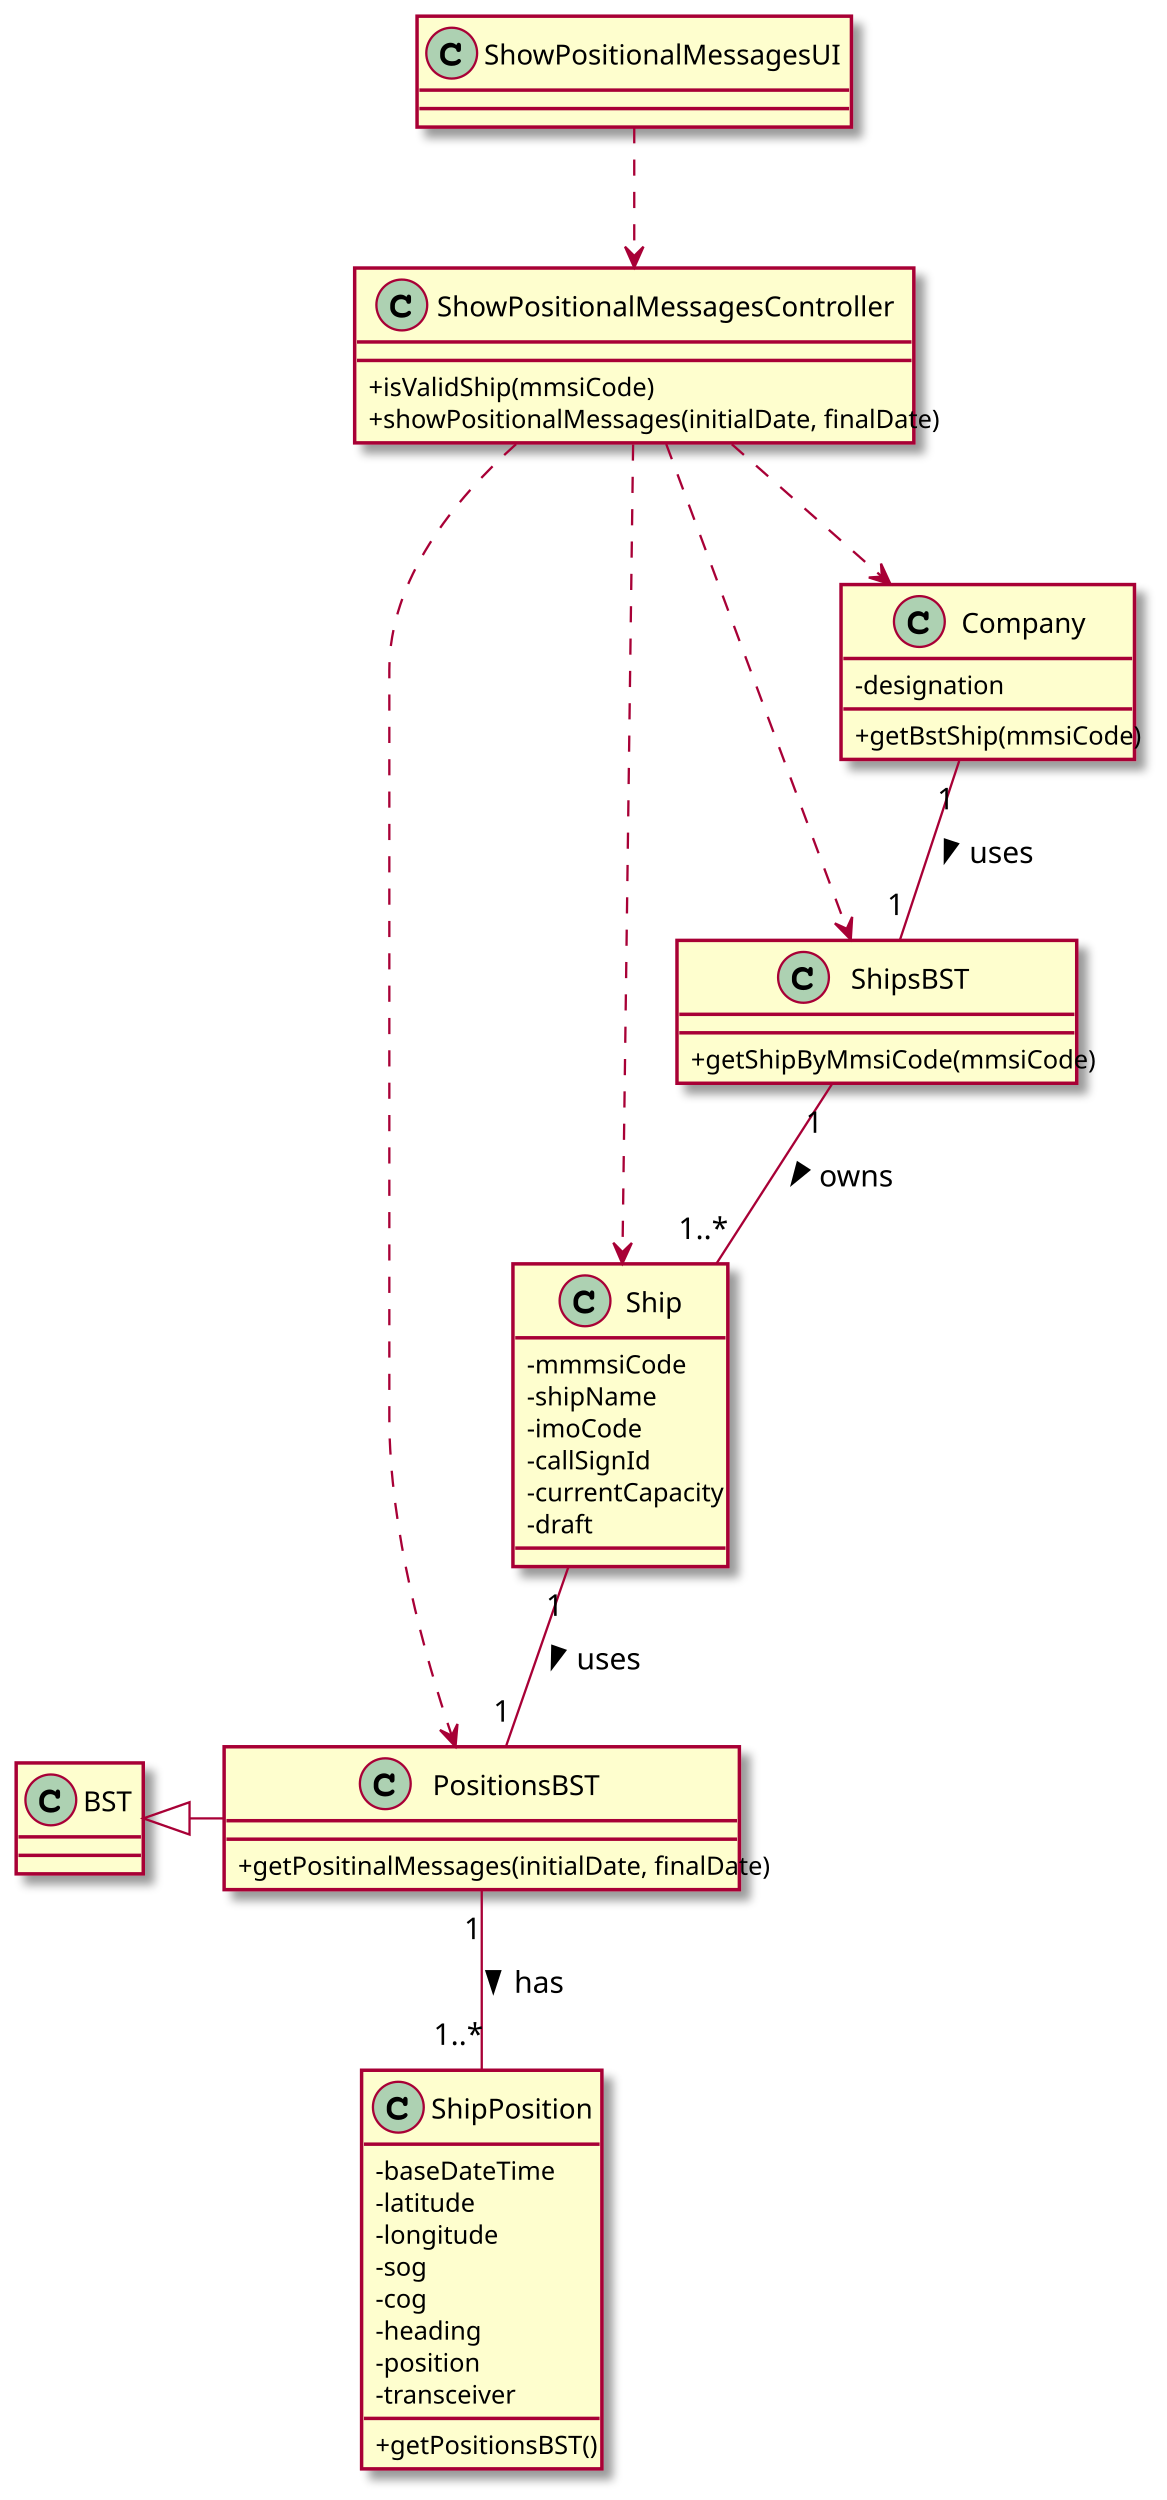
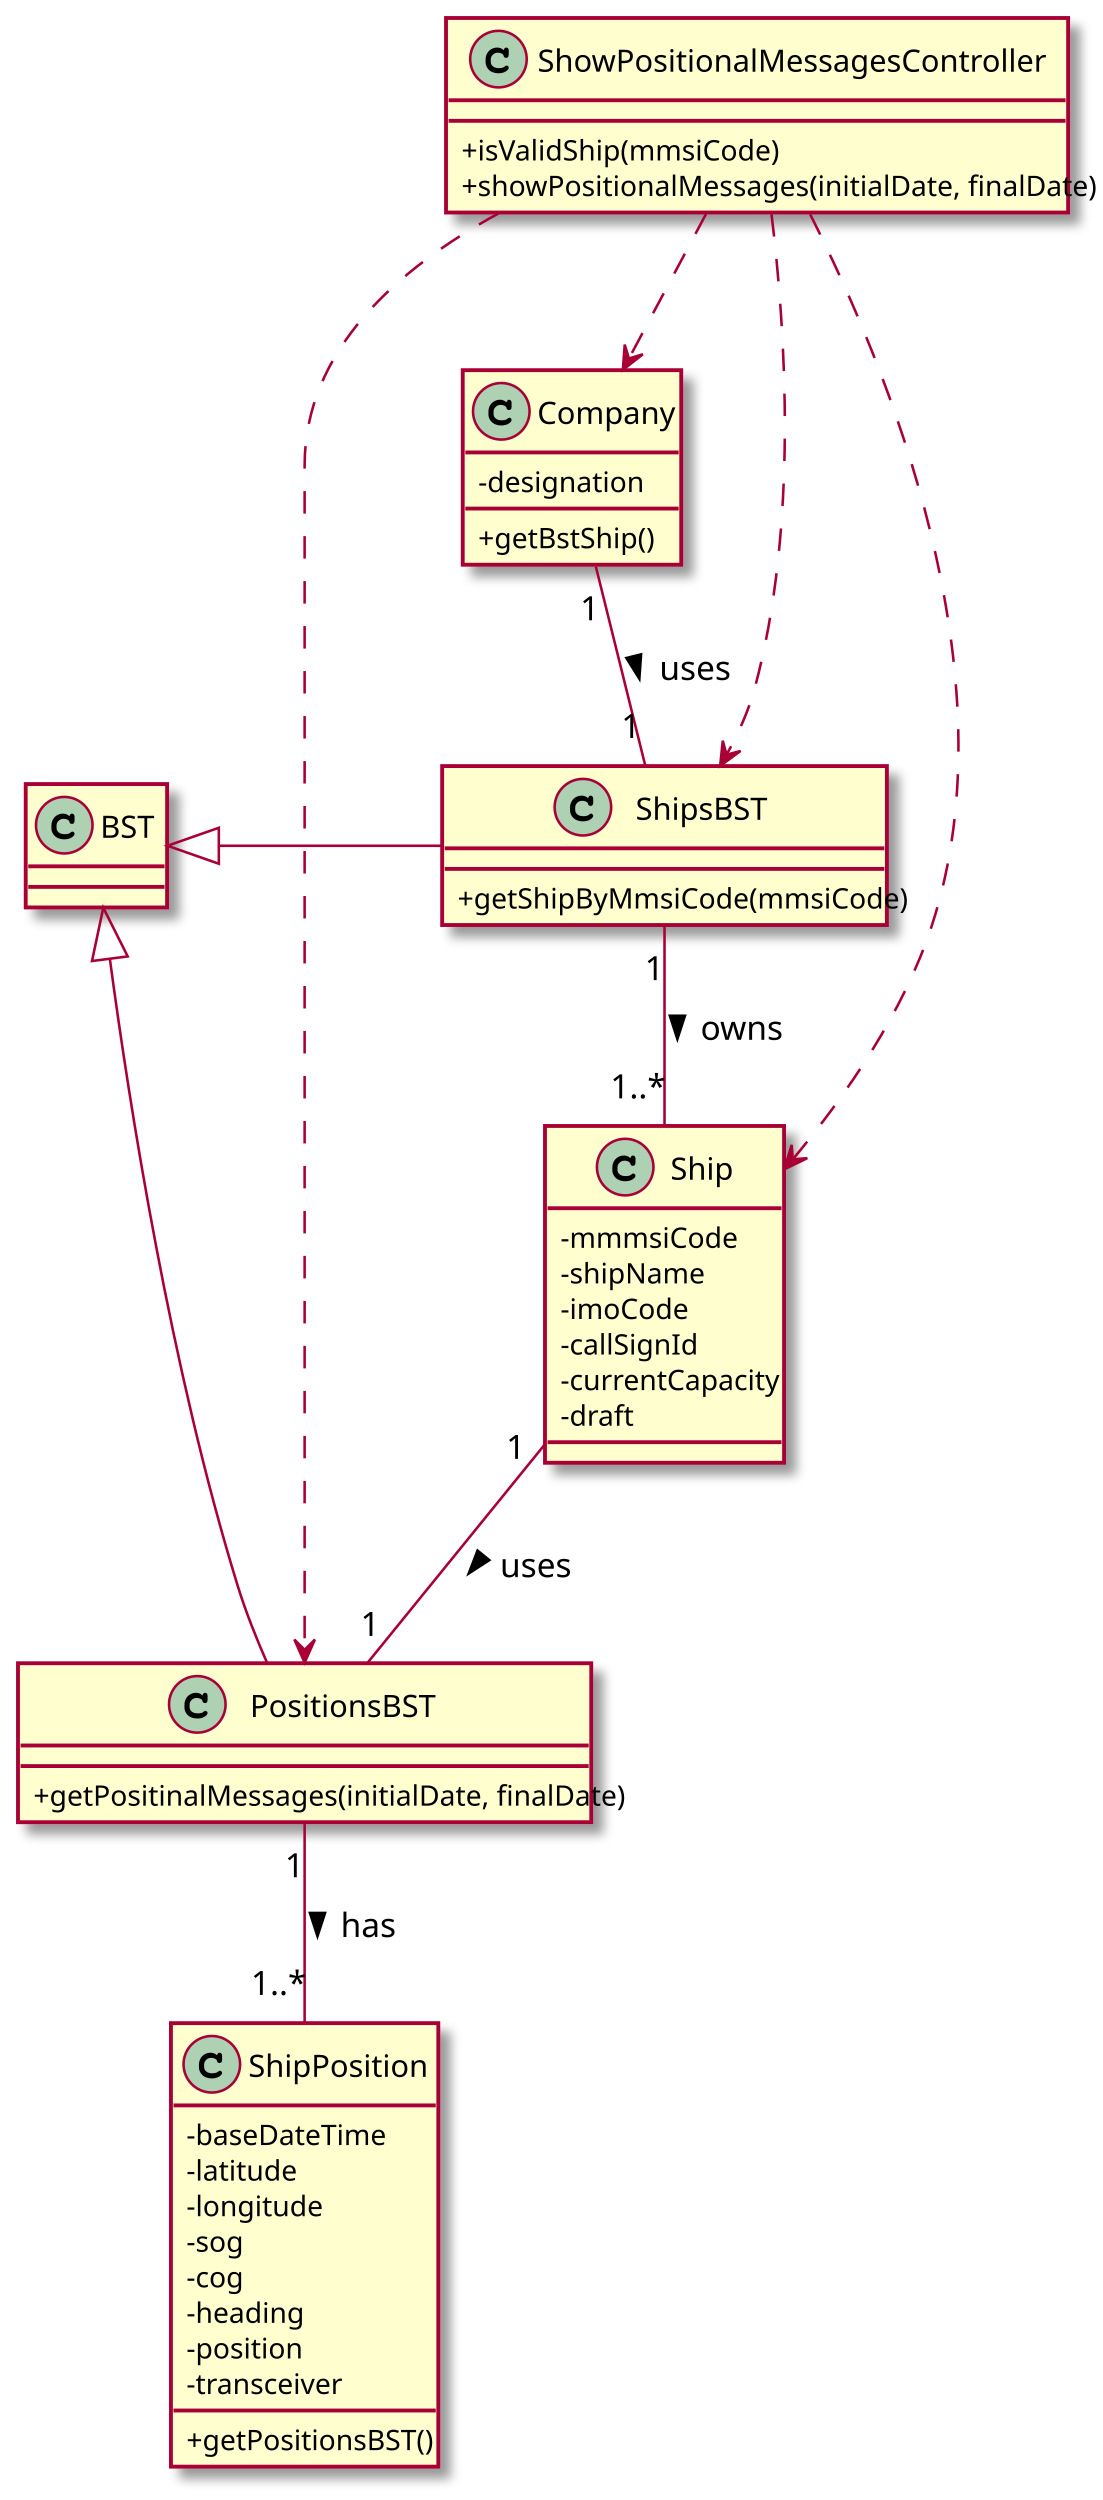
- <svg xmlns="http://www.w3.org/2000/svg" contentScriptType="application/ecmascript" contentStyleType="text/css" height="1082px" preserveAspectRatio="none" style="width:505px;height:1082px;background:#FFFFFF;" version="1.1" viewBox="0 0 505 1082" width="505px" zoomAndPan="magnify">
+ <svg xmlns="http://www.w3.org/2000/svg" contentScriptType="application/ecmascript" contentStyleType="text/css" height="778.4px" preserveAspectRatio="none" style="width:343px;height:778px;background:#FFFFFF;" version="1.1" viewBox="0 0 343 778" width="343.2px" zoomAndPan="magnify">
  <defs>
-     <filter height="300%" id="f85lyc4o1tbti" width="300%" x="-1" y="-1">
-       <feGaussianBlur result="blurOut" stdDeviation="2.0" />
+     <filter height="300%" id="f156tiqno3zrmr" width="300%" x="-1" y="-1">
+       <feGaussianBlur result="blurOut" stdDeviation="1.6" />
      <feColorMatrix in="blurOut" result="blurOut2" type="matrix" values="0 0 0 0 0 0 0 0 0 0 0 0 0 0 0 0 0 0 .4 0" />
-       <feOffset dx="4.0" dy="4.0" in="blurOut2" result="blurOut3" />
+       <feOffset dx="3.2" dy="3.2" in="blurOut2" result="blurOut3" />
      <feBlend in="SourceGraphic" in2="blurOut3" mode="normal" />
    </filter>
  </defs>
  <g>
-     <rect codeLine="5" fill="#FEFECE" filter="url(#f85lyc4o1tbti)" height="131.016" id="Ship" style="stroke:#A80036;stroke-width:1.5;" width="93" x="222" y="547" />
-     <ellipse cx="253.2" cy="563" fill="#ADD1B2" rx="11" ry="11" style="stroke:#A80036;stroke-width:1.0;" />
-     <path d="M255.2,559.5 Q255.403,559 255.637,558.75 Q255.872,558.5 256.137,558.5 Q256.606,558.5 256.903,558.781 Q257.2,559.062 257.2,559.719 L257.2,561.281 Q257.2,561.938 256.919,562.219 Q256.637,562.5 256.2,562.5 Q255.809,562.5 255.559,562.328 Q255.309,562.156 255.2,561.703 Q255.153,561.391 254.981,561.219 Q254.669,560.891 254.106,560.703 Q253.544,560.5 252.981,560.5 Q252.278,560.5 251.684,560.781 Q251.106,561.062 250.653,561.688 Q250.2,562.312 250.2,563.172 L250.2,564.094 Q250.2,565.125 251.044,565.812 Q251.887,566.5 253.387,566.5 Q254.278,566.5 254.903,566.297 Q255.262,566.188 255.669,565.828 Q255.934,565.625 256.075,565.562 Q256.216,565.5 256.387,565.5 Q256.716,565.5 256.95,565.766 Q257.2,566.016 257.2,566.375 Q257.2,566.719 256.856,567.125 Q256.356,567.719 255.559,568.047 Q254.512,568.5 253.231,568.5 Q251.731,568.5 250.528,567.906 Q249.559,567.438 248.872,566.422 Q248.2,565.406 248.2,564.203 L248.2,563.109 Q248.2,561.859 248.794,560.766 Q249.403,559.672 250.45,559.094 Q251.512,558.5 252.7,558.5 Q253.419,558.5 254.044,558.75 Q254.669,559 255.2,559.5 Z " fill="#000000" />
-     <text fill="#000000" font-family="sans-serif" font-size="12" lengthAdjust="spacing" textLength="25" x="270.8" y="567.91">Ship</text>
-     <line style="stroke:#A80036;stroke-width:1.5;" x1="223" x2="314" y1="579" y2="579" />
-     <text fill="#000000" font-family="sans-serif" font-size="11" lengthAdjust="spacing" textLength="61" x="228" y="594.419">-mmmsiCode</text>
-     <text fill="#000000" font-family="sans-serif" font-size="11" lengthAdjust="spacing" textLength="51" x="228" y="608.255">-shipName</text>
-     <text fill="#000000" font-family="sans-serif" font-size="11" lengthAdjust="spacing" textLength="45" x="228" y="622.091">-imoCode</text>
-     <text fill="#000000" font-family="sans-serif" font-size="11" lengthAdjust="spacing" textLength="49" x="228" y="635.927">-callSignId</text>
-     <text fill="#000000" font-family="sans-serif" font-size="11" lengthAdjust="spacing" textLength="81" x="228" y="649.763">-currentCapacity</text>
-     <text fill="#000000" font-family="sans-serif" font-size="11" lengthAdjust="spacing" textLength="27" x="228" y="663.599">-draft</text>
-     <line style="stroke:#A80036;stroke-width:1.5;" x1="223" x2="314" y1="670.016" y2="670.016" />
-     <rect codeLine="14" fill="#FEFECE" filter="url(#f85lyc4o1tbti)" height="172.523" id="ShipPosition" style="stroke:#A80036;stroke-width:1.5;" width="104" x="156.5" y="896" />
-     <ellipse cx="172.4" cy="912" fill="#ADD1B2" rx="11" ry="11" style="stroke:#A80036;stroke-width:1.0;" />
-     <path d="M174.4,908.5 Q174.603,908 174.838,907.75 Q175.072,907.5 175.338,907.5 Q175.806,907.5 176.103,907.781 Q176.4,908.062 176.4,908.719 L176.4,910.281 Q176.4,910.938 176.119,911.219 Q175.838,911.5 175.4,911.5 Q175.009,911.5 174.759,911.328 Q174.509,911.156 174.4,910.703 Q174.353,910.391 174.181,910.219 Q173.869,909.891 173.306,909.703 Q172.744,909.5 172.181,909.5 Q171.478,909.5 170.884,909.781 Q170.306,910.062 169.853,910.688 Q169.4,911.312 169.4,912.172 L169.4,913.094 Q169.4,914.125 170.244,914.812 Q171.088,915.5 172.588,915.5 Q173.478,915.5 174.103,915.297 Q174.463,915.188 174.869,914.828 Q175.134,914.625 175.275,914.562 Q175.416,914.5 175.588,914.5 Q175.916,914.5 176.15,914.766 Q176.4,915.016 176.4,915.375 Q176.4,915.719 176.056,916.125 Q175.556,916.719 174.759,917.047 Q173.713,917.5 172.431,917.5 Q170.931,917.5 169.728,916.906 Q168.759,916.438 168.072,915.422 Q167.4,914.406 167.4,913.203 L167.4,912.109 Q167.4,910.859 167.994,909.766 Q168.603,908.672 169.65,908.094 Q170.713,907.5 171.9,907.5 Q172.619,907.5 173.244,907.75 Q173.869,908 174.4,908.5 Z " fill="#000000" />
-     <text fill="#000000" font-family="sans-serif" font-size="12" lengthAdjust="spacing" textLength="70" x="186.6" y="916.91">ShipPosition</text>
-     <line style="stroke:#A80036;stroke-width:1.5;" x1="157.5" x2="259.5" y1="928" y2="928" />
-     <text fill="#000000" font-family="sans-serif" font-size="11" lengthAdjust="spacing" textLength="72" x="162.5" y="943.419">-baseDateTime</text>
-     <text fill="#000000" font-family="sans-serif" font-size="11" lengthAdjust="spacing" textLength="38" x="162.5" y="957.255">-latitude</text>
-     <text fill="#000000" font-family="sans-serif" font-size="11" lengthAdjust="spacing" textLength="47" x="162.5" y="971.091">-longitude</text>
-     <text fill="#000000" font-family="sans-serif" font-size="11" lengthAdjust="spacing" textLength="22" x="162.5" y="984.927">-sog</text>
-     <text fill="#000000" font-family="sans-serif" font-size="11" lengthAdjust="spacing" textLength="22" x="162.5" y="998.763">-cog</text>
-     <text fill="#000000" font-family="sans-serif" font-size="11" lengthAdjust="spacing" textLength="42" x="162.5" y="1012.599">-heading</text>
-     <text fill="#000000" font-family="sans-serif" font-size="11" lengthAdjust="spacing" textLength="41" x="162.5" y="1026.435">-position</text>
-     <text fill="#000000" font-family="sans-serif" font-size="11" lengthAdjust="spacing" textLength="59" x="162.5" y="1040.271">-transceiver</text>
-     <line style="stroke:#A80036;stroke-width:1.5;" x1="157.5" x2="259.5" y1="1046.688" y2="1046.688" />
-     <text fill="#000000" font-family="sans-serif" font-size="11" lengthAdjust="spacing" textLength="92" x="162.5" y="1062.106">+getPositionsBST()</text>
-     <rect codeLine="26" fill="#FEFECE" filter="url(#f85lyc4o1tbti)" height="61.836" id="ShipsBST" style="stroke:#A80036;stroke-width:1.5;" width="173" x="293" y="407" />
-     <ellipse cx="347.75" cy="423" fill="#ADD1B2" rx="11" ry="11" style="stroke:#A80036;stroke-width:1.0;" />
-     <path d="M349.75,419.5 Q349.953,419 350.188,418.75 Q350.422,418.5 350.688,418.5 Q351.156,418.5 351.453,418.781 Q351.75,419.062 351.75,419.719 L351.75,421.281 Q351.75,421.938 351.469,422.219 Q351.188,422.5 350.75,422.5 Q350.359,422.5 350.109,422.328 Q349.859,422.156 349.75,421.703 Q349.703,421.391 349.531,421.219 Q349.219,420.891 348.656,420.703 Q348.094,420.5 347.531,420.5 Q346.828,420.5 346.234,420.781 Q345.656,421.062 345.203,421.688 Q344.75,422.312 344.75,423.172 L344.75,424.094 Q344.75,425.125 345.594,425.812 Q346.438,426.5 347.938,426.5 Q348.828,426.5 349.453,426.297 Q349.812,426.188 350.219,425.828 Q350.484,425.625 350.625,425.562 Q350.766,425.5 350.938,425.5 Q351.266,425.5 351.5,425.766 Q351.75,426.016 351.75,426.375 Q351.75,426.719 351.406,427.125 Q350.906,427.719 350.109,428.047 Q349.062,428.5 347.781,428.5 Q346.281,428.5 345.078,427.906 Q344.109,427.438 343.422,426.422 Q342.75,425.406 342.75,424.203 L342.75,423.109 Q342.75,421.859 343.344,420.766 Q343.953,419.672 345,419.094 Q346.062,418.5 347.25,418.5 Q347.969,418.5 348.594,418.75 Q349.219,419 349.75,419.5 Z " fill="#000000" />
-     <text fill="#000000" font-family="sans-serif" font-size="12" lengthAdjust="spacing" textLength="55" x="368.25" y="427.91">ShipsBST</text>
-     <line style="stroke:#A80036;stroke-width:1.5;" x1="294" x2="465" y1="439" y2="439" />
-     <line style="stroke:#A80036;stroke-width:1.5;" x1="294" x2="465" y1="447" y2="447" />
-     <text fill="#000000" font-family="sans-serif" font-size="11" lengthAdjust="spacing" textLength="161" x="299" y="462.419">+getShipByMmsiCode(mmsiCode)</text>
-     <rect codeLine="30" fill="#FEFECE" filter="url(#f85lyc4o1tbti)" height="61.836" id="PositionsBST" style="stroke:#A80036;stroke-width:1.5;" width="223" x="97" y="756" />
-     <ellipse cx="166.75" cy="772" fill="#ADD1B2" rx="11" ry="11" style="stroke:#A80036;stroke-width:1.0;" />
-     <path d="M168.75,768.5 Q168.953,768 169.188,767.75 Q169.422,767.5 169.688,767.5 Q170.156,767.5 170.453,767.781 Q170.75,768.062 170.75,768.719 L170.75,770.281 Q170.75,770.938 170.469,771.219 Q170.188,771.5 169.75,771.5 Q169.359,771.5 169.109,771.328 Q168.859,771.156 168.75,770.703 Q168.703,770.391 168.531,770.219 Q168.219,769.891 167.656,769.703 Q167.094,769.5 166.531,769.5 Q165.828,769.5 165.234,769.781 Q164.656,770.062 164.203,770.688 Q163.75,771.312 163.75,772.172 L163.75,773.094 Q163.75,774.125 164.594,774.812 Q165.438,775.5 166.938,775.5 Q167.828,775.5 168.453,775.297 Q168.812,775.188 169.219,774.828 Q169.484,774.625 169.625,774.562 Q169.766,774.5 169.938,774.5 Q170.266,774.5 170.5,774.766 Q170.75,775.016 170.75,775.375 Q170.75,775.719 170.406,776.125 Q169.906,776.719 169.109,777.047 Q168.062,777.5 166.781,777.5 Q165.281,777.5 164.078,776.906 Q163.109,776.438 162.422,775.422 Q161.75,774.406 161.75,773.203 L161.75,772.109 Q161.75,770.859 162.344,769.766 Q162.953,768.672 164,768.094 Q165.062,767.5 166.25,767.5 Q166.969,767.5 167.594,767.75 Q168.219,768 168.75,768.5 Z " fill="#000000" />
-     <text fill="#000000" font-family="sans-serif" font-size="12" lengthAdjust="spacing" textLength="75" x="187.25" y="776.91">PositionsBST</text>
-     <line style="stroke:#A80036;stroke-width:1.5;" x1="98" x2="319" y1="788" y2="788" />
-     <line style="stroke:#A80036;stroke-width:1.5;" x1="98" x2="319" y1="796" y2="796" />
-     <text fill="#000000" font-family="sans-serif" font-size="11" lengthAdjust="spacing" textLength="211" x="103" y="811.419">+getPositinalMessages(initialDate, finalDate)</text>
-     <rect codeLine="34" fill="#FEFECE" filter="url(#f85lyc4o1tbti)" height="48" id="ShowPositionalMessagesUI" style="stroke:#A80036;stroke-width:1.5;" width="188" x="180.5" y="7" />
-     <ellipse cx="195.5" cy="23" fill="#ADD1B2" rx="11" ry="11" style="stroke:#A80036;stroke-width:1.0;" />
-     <path d="M197.5,19.5 Q197.703,19 197.938,18.75 Q198.172,18.5 198.438,18.5 Q198.906,18.5 199.203,18.781 Q199.5,19.062 199.5,19.719 L199.5,21.281 Q199.5,21.938 199.219,22.219 Q198.938,22.5 198.5,22.5 Q198.109,22.5 197.859,22.328 Q197.609,22.156 197.5,21.703 Q197.453,21.391 197.281,21.219 Q196.969,20.891 196.406,20.703 Q195.844,20.5 195.281,20.5 Q194.578,20.5 193.984,20.781 Q193.406,21.062 192.953,21.688 Q192.5,22.312 192.5,23.172 L192.5,24.094 Q192.5,25.125 193.344,25.812 Q194.188,26.5 195.688,26.5 Q196.578,26.5 197.203,26.297 Q197.562,26.188 197.969,25.828 Q198.234,25.625 198.375,25.562 Q198.516,25.5 198.688,25.5 Q199.016,25.5 199.25,25.766 Q199.5,26.016 199.5,26.375 Q199.5,26.719 199.156,27.125 Q198.656,27.719 197.859,28.047 Q196.812,28.5 195.531,28.5 Q194.031,28.5 192.828,27.906 Q191.859,27.438 191.172,26.422 Q190.5,25.406 190.5,24.203 L190.5,23.109 Q190.5,21.859 191.094,20.766 Q191.703,19.672 192.75,19.094 Q193.812,18.5 195,18.5 Q195.719,18.5 196.344,18.75 Q196.969,19 197.5,19.5 Z " fill="#000000" />
-     <text fill="#000000" font-family="sans-serif" font-size="12" lengthAdjust="spacing" textLength="156" x="209.5" y="27.91">ShowPositionalMessagesUI</text>
-     <line style="stroke:#A80036;stroke-width:1.5;" x1="181.5" x2="367.5" y1="39" y2="39" />
-     <line style="stroke:#A80036;stroke-width:1.5;" x1="181.5" x2="367.5" y1="47" y2="47" />
-     <rect codeLine="36" fill="#FEFECE" filter="url(#f85lyc4o1tbti)" height="75.672" id="ShowPositionalMessagesController" style="stroke:#A80036;stroke-width:1.5;" width="242" x="153.5" y="116" />
-     <ellipse cx="173.9" cy="132" fill="#ADD1B2" rx="11" ry="11" style="stroke:#A80036;stroke-width:1.0;" />
-     <path d="M175.9,128.5 Q176.103,128 176.338,127.75 Q176.572,127.5 176.838,127.5 Q177.306,127.5 177.603,127.781 Q177.9,128.062 177.9,128.719 L177.9,130.281 Q177.9,130.938 177.619,131.219 Q177.338,131.5 176.9,131.5 Q176.509,131.5 176.259,131.328 Q176.009,131.156 175.9,130.703 Q175.853,130.391 175.681,130.219 Q175.369,129.891 174.806,129.703 Q174.244,129.5 173.681,129.5 Q172.978,129.5 172.384,129.781 Q171.806,130.062 171.353,130.688 Q170.9,131.312 170.9,132.172 L170.9,133.094 Q170.9,134.125 171.744,134.812 Q172.588,135.5 174.088,135.5 Q174.978,135.5 175.603,135.297 Q175.963,135.188 176.369,134.828 Q176.634,134.625 176.775,134.562 Q176.916,134.5 177.088,134.5 Q177.416,134.5 177.65,134.766 Q177.9,135.016 177.9,135.375 Q177.9,135.719 177.556,136.125 Q177.056,136.719 176.259,137.047 Q175.213,137.5 173.931,137.5 Q172.431,137.5 171.228,136.906 Q170.259,136.438 169.572,135.422 Q168.9,134.406 168.9,133.203 L168.9,132.109 Q168.9,130.859 169.494,129.766 Q170.103,128.672 171.15,128.094 Q172.213,127.5 173.4,127.5 Q174.119,127.5 174.744,127.75 Q175.369,128 175.9,128.5 Z " fill="#000000" />
-     <text fill="#000000" font-family="sans-serif" font-size="12" lengthAdjust="spacing" textLength="198" x="189.1" y="136.91">ShowPositionalMessagesController</text>
-     <line style="stroke:#A80036;stroke-width:1.5;" x1="154.5" x2="394.5" y1="148" y2="148" />
-     <line style="stroke:#A80036;stroke-width:1.5;" x1="154.5" x2="394.5" y1="156" y2="156" />
-     <text fill="#000000" font-family="sans-serif" font-size="11" lengthAdjust="spacing" textLength="116" x="159.5" y="171.419">+isValidShip(mmsiCode)</text>
-     <text fill="#000000" font-family="sans-serif" font-size="11" lengthAdjust="spacing" textLength="230" x="159.5" y="185.255">+showPositionalMessages(initialDate, finalDate)</text>
-     <rect codeLine="41" fill="#FEFECE" filter="url(#f85lyc4o1tbti)" height="75.672" id="Company" style="stroke:#A80036;stroke-width:1.5;" width="127" x="364" y="253" />
-     <ellipse cx="397.9" cy="269" fill="#ADD1B2" rx="11" ry="11" style="stroke:#A80036;stroke-width:1.0;" />
-     <path d="M399.9,265.5 Q400.103,265 400.337,264.75 Q400.572,264.5 400.837,264.5 Q401.306,264.5 401.603,264.781 Q401.9,265.062 401.9,265.719 L401.9,267.281 Q401.9,267.938 401.619,268.219 Q401.337,268.5 400.9,268.5 Q400.509,268.5 400.259,268.328 Q400.009,268.156 399.9,267.703 Q399.853,267.391 399.681,267.219 Q399.369,266.891 398.806,266.703 Q398.244,266.5 397.681,266.5 Q396.978,266.5 396.384,266.781 Q395.806,267.062 395.353,267.688 Q394.9,268.312 394.9,269.172 L394.9,270.094 Q394.9,271.125 395.744,271.812 Q396.587,272.5 398.087,272.5 Q398.978,272.5 399.603,272.297 Q399.962,272.188 400.369,271.828 Q400.634,271.625 400.775,271.562 Q400.916,271.5 401.087,271.5 Q401.416,271.5 401.65,271.766 Q401.9,272.016 401.9,272.375 Q401.9,272.719 401.556,273.125 Q401.056,273.719 400.259,274.047 Q399.212,274.5 397.931,274.5 Q396.431,274.5 395.228,273.906 Q394.259,273.438 393.572,272.422 Q392.9,271.406 392.9,270.203 L392.9,269.109 Q392.9,267.859 393.494,266.766 Q394.103,265.672 395.15,265.094 Q396.212,264.5 397.4,264.5 Q398.119,264.5 398.744,264.75 Q399.369,265 399.9,265.5 Z " fill="#000000" />
-     <text fill="#000000" font-family="sans-serif" font-size="12" lengthAdjust="spacing" textLength="53" x="416.1" y="273.91">Company</text>
-     <line style="stroke:#A80036;stroke-width:1.5;" x1="365" x2="490" y1="285" y2="285" />
-     <text fill="#000000" font-family="sans-serif" font-size="11" lengthAdjust="spacing" textLength="59" x="370" y="300.419">-designation</text>
-     <line style="stroke:#A80036;stroke-width:1.5;" x1="365" x2="490" y1="306.836" y2="306.836" />
-     <text fill="#000000" font-family="sans-serif" font-size="11" lengthAdjust="spacing" textLength="115" x="370" y="322.255">+getBstShip(mmsiCode)</text>
-     <rect fill="#FEFECE" filter="url(#f85lyc4o1tbti)" height="48" id="BST" style="stroke:#A80036;stroke-width:1.5;" width="55" x="7" y="763" />
-     <ellipse cx="22" cy="779" fill="#ADD1B2" rx="11" ry="11" style="stroke:#A80036;stroke-width:1.0;" />
-     <path d="M24,775.5 Q24.203,775 24.438,774.75 Q24.672,774.5 24.938,774.5 Q25.406,774.5 25.703,774.781 Q26,775.062 26,775.719 L26,777.281 Q26,777.938 25.719,778.219 Q25.438,778.5 25,778.5 Q24.609,778.5 24.359,778.328 Q24.109,778.156 24,777.703 Q23.953,777.391 23.781,777.219 Q23.469,776.891 22.906,776.703 Q22.344,776.5 21.781,776.5 Q21.078,776.5 20.484,776.781 Q19.906,777.062 19.453,777.688 Q19,778.312 19,779.172 L19,780.094 Q19,781.125 19.844,781.812 Q20.688,782.5 22.188,782.5 Q23.078,782.5 23.703,782.297 Q24.062,782.188 24.469,781.828 Q24.734,781.625 24.875,781.562 Q25.016,781.5 25.188,781.5 Q25.516,781.5 25.75,781.766 Q26,782.016 26,782.375 Q26,782.719 25.656,783.125 Q25.156,783.719 24.359,784.047 Q23.312,784.5 22.031,784.5 Q20.531,784.5 19.328,783.906 Q18.359,783.438 17.672,782.422 Q17,781.406 17,780.203 L17,779.109 Q17,777.859 17.594,776.766 Q18.203,775.672 19.25,775.094 Q20.312,774.5 21.5,774.5 Q22.219,774.5 22.844,774.75 Q23.469,775 24,775.5 Z " fill="#000000" />
-     <text fill="#000000" font-family="sans-serif" font-size="12" lengthAdjust="spacing" textLength="23" x="36" y="783.91">BST</text>
-     <line style="stroke:#A80036;stroke-width:1.5;" x1="8" x2="61" y1="795" y2="795" />
-     <line style="stroke:#A80036;stroke-width:1.5;" x1="8" x2="61" y1="803" y2="803" />
-     <path codeLine="49" d="M415.14,329.34 C407.19,353.34 397.01,384.12 389.56,406.62 " fill="none" id="Company-ShipsBST" style="stroke:#A80036;stroke-width:1.0;" />
-     <polygon fill="#000000" points="408.929,372.923,414.561,365.259,408.981,363.412,408.929,372.923" style="stroke:#000000;stroke-width:1.0;" />
-     <text fill="#000000" font-family="sans-serif" font-size="13" lengthAdjust="spacing" textLength="28" x="419.5" y="373.495">uses</text>
-     <text fill="#000000" font-family="sans-serif" font-size="13" lengthAdjust="spacing" textLength="7" x="405.612" y="350.275">1</text>
-     <text fill="#000000" font-family="sans-serif" font-size="13" lengthAdjust="spacing" textLength="7" x="383.913" y="396.046">1</text>
-     <path codeLine="50" d="M360.17,469.05 C346.38,490.48 327.31,520.1 310.14,546.79 " fill="none" id="ShipsBST-Ship" style="stroke:#A80036;stroke-width:1.0;" />
-     <polygon fill="#000000" points="342.794,512.38,350.161,506.365,345.218,503.184,342.794,512.38" style="stroke:#000000;stroke-width:1.0;" />
-     <text fill="#000000" font-family="sans-serif" font-size="13" lengthAdjust="spacing" textLength="30" x="354.5" y="513.495">owns</text>
-     <text fill="#000000" font-family="sans-serif" font-size="13" lengthAdjust="spacing" textLength="7" x="348.675" y="490.284">1</text>
-     <text fill="#000000" font-family="sans-serif" font-size="13" lengthAdjust="spacing" textLength="20" x="293.601" y="536.241">1..*</text>
-     <path codeLine="51" d="M245.99,678.22 C236.74,704.8 226.49,734.29 219.04,755.7 " fill="none" id="Ship-PositionsBST" style="stroke:#A80036;stroke-width:1.0;" />
-     <polygon fill="#000000" points="238.857,721.898,244.605,714.321,239.053,712.39,238.857,721.898" style="stroke:#000000;stroke-width:1.0;" />
-     <text fill="#000000" font-family="sans-serif" font-size="13" lengthAdjust="spacing" textLength="28" x="249.5" y="722.495">uses</text>
-     <text fill="#000000" font-family="sans-serif" font-size="13" lengthAdjust="spacing" textLength="7" x="236.308" y="699.335">1</text>
-     <text fill="#000000" font-family="sans-serif" font-size="13" lengthAdjust="spacing" textLength="7" x="213.492" y="745.143">1</text>
-     <path codeLine="52" d="M208.5,818.23 C208.5,839.17 208.5,868.17 208.5,895.92 " fill="none" id="PositionsBST-ShipPosition" style="stroke:#A80036;stroke-width:1.0;" />
-     <polygon fill="#000000" points="213.5,862.176,216.439,853.131,210.561,853.131,213.5,862.176" style="stroke:#000000;stroke-width:1.0;" />
-     <text fill="#000000" font-family="sans-serif" font-size="13" lengthAdjust="spacing" textLength="21" x="222.5" y="862.495">has</text>
-     <text fill="#000000" font-family="sans-serif" font-size="13" lengthAdjust="spacing" textLength="7" x="200.833" y="839.253">1</text>
-     <text fill="#000000" font-family="sans-serif" font-size="13" lengthAdjust="spacing" textLength="20" x="187.609" y="885.029">1..*</text>
-     <path codeLine="53" d="M274.5,55.04 C274.5,70.71 274.5,91.91 274.5,110.58 " fill="none" id="ShowPositionalMessagesUI-to-ShowPositionalMessagesController" style="stroke:#A80036;stroke-width:1.0;stroke-dasharray:7.0,7.0;" />
-     <polygon fill="#A80036" points="274.5,115.77,278.5,106.77,274.5,110.77,270.5,106.77,274.5,115.77" style="stroke:#A80036;stroke-width:1.0;" />
-     <path codeLine="54" d="M316.71,192.25 C336.86,210.03 361.02,231.34 381.62,249.52 " fill="none" id="ShowPositionalMessagesController-to-Company" style="stroke:#A80036;stroke-width:1.0;stroke-dasharray:7.0,7.0;" />
-     <polygon fill="#A80036" points="385.42,252.87,381.298,243.925,381.663,249.57,376.018,249.936,385.42,252.87" style="stroke:#A80036;stroke-width:1.0;" />
-     <path codeLine="55" d="M288.33,192.16 C308.71,246.89 346.54,348.47 366.45,401.96 " fill="none" id="ShowPositionalMessagesController-to-ShipsBST" style="stroke:#A80036;stroke-width:1.0;stroke-dasharray:7.0,7.0;" />
-     <polygon fill="#A80036" points="368.21,406.67,368.822,396.84,366.467,401.984,361.323,399.629,368.21,406.67" style="stroke:#A80036;stroke-width:1.0;" />
-     <path codeLine="56" d="M274.01,192.36 C273.01,268.71 270.71,443.71 269.42,541.72 " fill="none" id="ShowPositionalMessagesController-to-Ship" style="stroke:#A80036;stroke-width:1.0;stroke-dasharray:7.0,7.0;" />
-     <polygon fill="#A80036" points="269.35,546.91,273.453,537.956,269.407,541.91,265.453,537.865,269.35,546.91" style="stroke:#A80036;stroke-width:1.0;" />
-     <path codeLine="57" d="M223.36,192.21 C196.26,216.53 168.5,250.96 168.5,290 C168.5,290 168.5,290 168.5,613.5 C168.5,662.14 183.78,716.55 195.45,751.01 " fill="none" id="ShowPositionalMessagesController-to-PositionsBST" style="stroke:#A80036;stroke-width:1.0;stroke-dasharray:7.0,7.0;" />
-     <polygon fill="#A80036" points="197.14,755.95,197.991,746.138,195.512,751.222,190.427,748.743,197.14,755.95" style="stroke:#A80036;stroke-width:1.0;" />
-     <path codeLine="59" d="M82.2,787 C87.11,787 92.02,787 96.93,787 " fill="none" id="BST-backto-PositionsBST" style="stroke:#A80036;stroke-width:1.0;" />
-     <polygon fill="none" points="82.03,794,62.03,787,82.03,780,82.03,794" style="stroke:#A80036;stroke-width:1.0;" />
+     <rect codeLine="5" fill="#FEFECE" filter="url(#f156tiqno3zrmr)" height="104.812" id="Ship" style="stroke:#A80036;stroke-width:1.2;" width="74.4" x="169.6" y="350.4" />
+     <ellipse cx="194.56" cy="363.2" fill="#ADD1B2" rx="8.8" ry="8.8" style="stroke:#A80036;stroke-width:0.8;" />
+     <path d="M196.16,360.4 Q196.322,360 196.51,359.8 Q196.697,359.6 196.91,359.6 Q197.285,359.6 197.523,359.825 Q197.76,360.05 197.76,360.575 L197.76,361.825 Q197.76,362.35 197.535,362.575 Q197.31,362.8 196.96,362.8 Q196.648,362.8 196.447,362.663 Q196.248,362.525 196.16,362.163 Q196.123,361.913 195.985,361.775 Q195.735,361.512 195.285,361.363 Q194.835,361.2 194.385,361.2 Q193.822,361.2 193.347,361.425 Q192.885,361.65 192.523,362.15 Q192.16,362.65 192.16,363.337 L192.16,364.075 Q192.16,364.9 192.835,365.45 Q193.51,366 194.71,366 Q195.423,366 195.923,365.837 Q196.21,365.75 196.535,365.462 Q196.748,365.3 196.86,365.25 Q196.972,365.2 197.11,365.2 Q197.373,365.2 197.56,365.413 Q197.76,365.613 197.76,365.9 Q197.76,366.175 197.485,366.5 Q197.085,366.975 196.447,367.238 Q195.61,367.6 194.585,367.6 Q193.385,367.6 192.423,367.125 Q191.648,366.75 191.097,365.938 Q190.56,365.125 190.56,364.163 L190.56,363.288 Q190.56,362.288 191.035,361.413 Q191.523,360.538 192.36,360.075 Q193.21,359.6 194.16,359.6 Q194.735,359.6 195.235,359.8 Q195.735,360 196.16,360.4 Z " fill="#000000" />
+     <text fill="#000000" font-family="sans-serif" font-size="9.6" lengthAdjust="spacing" textLength="20" x="208.64" y="367.128">Ship</text>
+     <line style="stroke:#A80036;stroke-width:1.2;" x1="170.4" x2="243.2" y1="376" y2="376" />
+     <text fill="#000000" font-family="sans-serif" font-size="8.8" lengthAdjust="spacing" textLength="48.8" x="174.4" y="388.335">-mmmsiCode</text>
+     <text fill="#000000" font-family="sans-serif" font-size="8.8" lengthAdjust="spacing" textLength="40.8" x="174.4" y="399.404">-shipName</text>
+     <text fill="#000000" font-family="sans-serif" font-size="8.8" lengthAdjust="spacing" textLength="36" x="174.4" y="410.473">-imoCode</text>
+     <text fill="#000000" font-family="sans-serif" font-size="8.8" lengthAdjust="spacing" textLength="39.2" x="174.4" y="421.541">-callSignId</text>
+     <text fill="#000000" font-family="sans-serif" font-size="8.8" lengthAdjust="spacing" textLength="64.8" x="174.4" y="432.61">-currentCapacity</text>
+     <text fill="#000000" font-family="sans-serif" font-size="8.8" lengthAdjust="spacing" textLength="21.6" x="174.4" y="443.679">-draft</text>
+     <line style="stroke:#A80036;stroke-width:1.2;" x1="170.4" x2="243.2" y1="448.812" y2="448.812" />
+     <rect codeLine="14" fill="#FEFECE" filter="url(#f156tiqno3zrmr)" height="138.019" id="ShipPosition" style="stroke:#A80036;stroke-width:1.2;" width="83.2" x="53.2" y="629.6" />
+     <ellipse cx="65.92" cy="642.4" fill="#ADD1B2" rx="8.8" ry="8.8" style="stroke:#A80036;stroke-width:0.8;" />
+     <path d="M67.52,639.6 Q67.683,639.2 67.87,639 Q68.058,638.8 68.27,638.8 Q68.645,638.8 68.882,639.025 Q69.12,639.25 69.12,639.775 L69.12,641.025 Q69.12,641.55 68.895,641.775 Q68.67,642 68.32,642 Q68.007,642 67.808,641.862 Q67.608,641.725 67.52,641.362 Q67.483,641.112 67.345,640.975 Q67.095,640.712 66.645,640.562 Q66.195,640.4 65.745,640.4 Q65.183,640.4 64.707,640.625 Q64.245,640.85 63.883,641.35 Q63.52,641.85 63.52,642.538 L63.52,643.275 Q63.52,644.1 64.195,644.65 Q64.87,645.2 66.07,645.2 Q66.782,645.2 67.282,645.038 Q67.57,644.95 67.895,644.663 Q68.108,644.5 68.22,644.45 Q68.332,644.4 68.47,644.4 Q68.733,644.4 68.92,644.612 Q69.12,644.812 69.12,645.1 Q69.12,645.375 68.845,645.7 Q68.445,646.175 67.808,646.438 Q66.97,646.8 65.945,646.8 Q64.745,646.8 63.782,646.325 Q63.008,645.95 62.458,645.138 Q61.92,644.325 61.92,643.362 L61.92,642.487 Q61.92,641.487 62.395,640.612 Q62.883,639.737 63.72,639.275 Q64.57,638.8 65.52,638.8 Q66.095,638.8 66.595,639 Q67.095,639.2 67.52,639.6 Z " fill="#000000" />
+     <text fill="#000000" font-family="sans-serif" font-size="9.6" lengthAdjust="spacing" textLength="56" x="77.28" y="646.328">ShipPosition</text>
+     <line style="stroke:#A80036;stroke-width:1.2;" x1="54" x2="135.6" y1="655.2" y2="655.2" />
+     <text fill="#000000" font-family="sans-serif" font-size="8.8" lengthAdjust="spacing" textLength="57.6" x="58" y="667.535">-baseDateTime</text>
+     <text fill="#000000" font-family="sans-serif" font-size="8.8" lengthAdjust="spacing" textLength="30.4" x="58" y="678.604">-latitude</text>
+     <text fill="#000000" font-family="sans-serif" font-size="8.8" lengthAdjust="spacing" textLength="37.6" x="58" y="689.673">-longitude</text>
+     <text fill="#000000" font-family="sans-serif" font-size="8.8" lengthAdjust="spacing" textLength="17.6" x="58" y="700.741">-sog</text>
+     <text fill="#000000" font-family="sans-serif" font-size="8.8" lengthAdjust="spacing" textLength="17.6" x="58" y="711.81">-cog</text>
+     <text fill="#000000" font-family="sans-serif" font-size="8.8" lengthAdjust="spacing" textLength="33.6" x="58" y="722.879">-heading</text>
+     <text fill="#000000" font-family="sans-serif" font-size="8.8" lengthAdjust="spacing" textLength="32.8" x="58" y="733.948">-position</text>
+     <text fill="#000000" font-family="sans-serif" font-size="8.8" lengthAdjust="spacing" textLength="47.2" x="58" y="745.016">-transceiver</text>
+     <line style="stroke:#A80036;stroke-width:1.2;" x1="54" x2="135.6" y1="750.15" y2="750.15" />
+     <text fill="#000000" font-family="sans-serif" font-size="8.8" lengthAdjust="spacing" textLength="73.6" x="58" y="762.485">+getPositionsBST()</text>
+     <rect codeLine="26" fill="#FEFECE" filter="url(#f156tiqno3zrmr)" height="49.469" id="ShipsBST" style="stroke:#A80036;stroke-width:1.2;" width="138.4" x="137.6" y="238.4" />
+     <ellipse cx="181.4" cy="251.2" fill="#ADD1B2" rx="8.8" ry="8.8" style="stroke:#A80036;stroke-width:0.8;" />
+     <path d="M183,248.4 Q183.162,248 183.35,247.8 Q183.537,247.6 183.75,247.6 Q184.125,247.6 184.363,247.825 Q184.6,248.05 184.6,248.575 L184.6,249.825 Q184.6,250.35 184.375,250.575 Q184.15,250.8 183.8,250.8 Q183.488,250.8 183.287,250.662 Q183.088,250.525 183,250.162 Q182.963,249.912 182.825,249.775 Q182.575,249.512 182.125,249.363 Q181.675,249.2 181.225,249.2 Q180.662,249.2 180.188,249.425 Q179.725,249.65 179.363,250.15 Q179,250.65 179,251.338 L179,252.075 Q179,252.9 179.675,253.45 Q180.35,254 181.55,254 Q182.262,254 182.762,253.838 Q183.05,253.75 183.375,253.463 Q183.588,253.3 183.7,253.25 Q183.812,253.2 183.95,253.2 Q184.213,253.2 184.4,253.412 Q184.6,253.613 184.6,253.9 Q184.6,254.175 184.325,254.5 Q183.925,254.975 183.287,255.238 Q182.45,255.6 181.425,255.6 Q180.225,255.6 179.262,255.125 Q178.488,254.75 177.938,253.938 Q177.4,253.125 177.4,252.162 L177.4,251.287 Q177.4,250.287 177.875,249.412 Q178.363,248.537 179.2,248.075 Q180.05,247.6 181,247.6 Q181.575,247.6 182.075,247.8 Q182.575,248 183,248.4 Z " fill="#000000" />
+     <text fill="#000000" font-family="sans-serif" font-size="9.6" lengthAdjust="spacing" textLength="44" x="197.8" y="255.128">ShipsBST</text>
+     <line style="stroke:#A80036;stroke-width:1.2;" x1="138.4" x2="275.2" y1="264" y2="264" />
+     <line style="stroke:#A80036;stroke-width:1.2;" x1="138.4" x2="275.2" y1="270.4" y2="270.4" />
+     <text fill="#000000" font-family="sans-serif" font-size="8.8" lengthAdjust="spacing" textLength="128.8" x="142.4" y="282.735">+getShipByMmsiCode(mmsiCode)</text>
+     <rect codeLine="30" fill="#FEFECE" filter="url(#f156tiqno3zrmr)" height="49.469" id="PositionsBST" style="stroke:#A80036;stroke-width:1.2;" width="178.4" x="5.6" y="517.6" />
+     <ellipse cx="61.4" cy="530.4" fill="#ADD1B2" rx="8.8" ry="8.8" style="stroke:#A80036;stroke-width:0.8;" />
+     <path d="M63,527.6 Q63.163,527.2 63.35,527 Q63.538,526.8 63.75,526.8 Q64.125,526.8 64.362,527.025 Q64.6,527.25 64.6,527.775 L64.6,529.025 Q64.6,529.55 64.375,529.775 Q64.15,530 63.8,530 Q63.487,530 63.288,529.862 Q63.087,529.725 63,529.362 Q62.962,529.112 62.825,528.975 Q62.575,528.712 62.125,528.562 Q61.675,528.4 61.225,528.4 Q60.663,528.4 60.188,528.625 Q59.725,528.85 59.362,529.35 Q59,529.85 59,530.538 L59,531.275 Q59,532.1 59.675,532.65 Q60.35,533.2 61.55,533.2 Q62.263,533.2 62.763,533.038 Q63.05,532.95 63.375,532.663 Q63.587,532.5 63.7,532.45 Q63.812,532.4 63.95,532.4 Q64.213,532.4 64.4,532.612 Q64.6,532.812 64.6,533.1 Q64.6,533.375 64.325,533.7 Q63.925,534.175 63.288,534.438 Q62.45,534.8 61.425,534.8 Q60.225,534.8 59.263,534.325 Q58.487,533.95 57.938,533.138 Q57.4,532.325 57.4,531.362 L57.4,530.487 Q57.4,529.487 57.875,528.612 Q58.362,527.737 59.2,527.275 Q60.05,526.8 61,526.8 Q61.575,526.8 62.075,527 Q62.575,527.2 63,527.6 Z " fill="#000000" />
+     <text fill="#000000" font-family="sans-serif" font-size="9.6" lengthAdjust="spacing" textLength="60" x="77.8" y="534.328">PositionsBST</text>
+     <line style="stroke:#A80036;stroke-width:1.2;" x1="6.4" x2="183.2" y1="543.2" y2="543.2" />
+     <line style="stroke:#A80036;stroke-width:1.2;" x1="6.4" x2="183.2" y1="549.6" y2="549.6" />
+     <text fill="#000000" font-family="sans-serif" font-size="8.8" lengthAdjust="spacing" textLength="168.8" x="10.4" y="561.935">+getPositinalMessages(initialDate, finalDate)</text>
+     <rect codeLine="36" fill="#FEFECE" filter="url(#f156tiqno3zrmr)" height="60.538" id="ShowPositionalMessagesController" style="stroke:#A80036;stroke-width:1.2;" width="193.6" x="138.8" y="5.6" />
+     <ellipse cx="155.12" cy="18.4" fill="#ADD1B2" rx="8.8" ry="8.8" style="stroke:#A80036;stroke-width:0.8;" />
+     <path d="M156.72,15.6 Q156.882,15.2 157.07,15 Q157.257,14.8 157.47,14.8 Q157.845,14.8 158.083,15.025 Q158.32,15.25 158.32,15.775 L158.32,17.025 Q158.32,17.55 158.095,17.775 Q157.87,18 157.52,18 Q157.208,18 157.007,17.863 Q156.808,17.725 156.72,17.363 Q156.683,17.113 156.545,16.975 Q156.295,16.712 155.845,16.562 Q155.395,16.4 154.945,16.4 Q154.382,16.4 153.907,16.625 Q153.445,16.85 153.083,17.35 Q152.72,17.85 152.72,18.538 L152.72,19.275 Q152.72,20.1 153.395,20.65 Q154.07,21.2 155.27,21.2 Q155.982,21.2 156.482,21.038 Q156.77,20.95 157.095,20.663 Q157.308,20.5 157.42,20.45 Q157.532,20.4 157.67,20.4 Q157.933,20.4 158.12,20.613 Q158.32,20.812 158.32,21.1 Q158.32,21.375 158.045,21.7 Q157.645,22.175 157.007,22.438 Q156.17,22.8 155.145,22.8 Q153.945,22.8 152.982,22.325 Q152.208,21.95 151.657,21.137 Q151.12,20.325 151.12,19.363 L151.12,18.488 Q151.12,17.488 151.595,16.613 Q152.083,15.738 152.92,15.275 Q153.77,14.8 154.72,14.8 Q155.295,14.8 155.795,15 Q156.295,15.2 156.72,15.6 Z " fill="#000000" />
+     <text fill="#000000" font-family="sans-serif" font-size="9.6" lengthAdjust="spacing" textLength="158.4" x="167.28" y="22.328">ShowPositionalMessagesController</text>
+     <line style="stroke:#A80036;stroke-width:1.2;" x1="139.6" x2="331.6" y1="31.2" y2="31.2" />
+     <line style="stroke:#A80036;stroke-width:1.2;" x1="139.6" x2="331.6" y1="37.6" y2="37.6" />
+     <text fill="#000000" font-family="sans-serif" font-size="8.8" lengthAdjust="spacing" textLength="92.8" x="143.6" y="49.935">+isValidShip(mmsiCode)</text>
+     <text fill="#000000" font-family="sans-serif" font-size="8.8" lengthAdjust="spacing" textLength="184" x="143.6" y="61.004">+showPositionalMessages(initialDate, finalDate)</text>
+     <rect codeLine="41" fill="#FEFECE" filter="url(#f156tiqno3zrmr)" height="60.538" id="Company" style="stroke:#A80036;stroke-width:1.2;" width="68" x="144" y="115.2" />
+     <ellipse cx="156" cy="128" fill="#ADD1B2" rx="8.8" ry="8.8" style="stroke:#A80036;stroke-width:0.8;" />
+     <path d="M157.6,125.2 Q157.762,124.8 157.95,124.6 Q158.137,124.4 158.35,124.4 Q158.725,124.4 158.963,124.625 Q159.2,124.85 159.2,125.375 L159.2,126.625 Q159.2,127.15 158.975,127.375 Q158.75,127.6 158.4,127.6 Q158.088,127.6 157.887,127.463 Q157.688,127.325 157.6,126.963 Q157.562,126.713 157.425,126.575 Q157.175,126.312 156.725,126.162 Q156.275,126 155.825,126 Q155.262,126 154.787,126.225 Q154.325,126.45 153.963,126.95 Q153.6,127.45 153.6,128.137 L153.6,128.875 Q153.6,129.7 154.275,130.25 Q154.95,130.8 156.15,130.8 Q156.863,130.8 157.363,130.637 Q157.65,130.55 157.975,130.262 Q158.188,130.1 158.3,130.05 Q158.412,130 158.55,130 Q158.812,130 159,130.213 Q159.2,130.412 159.2,130.7 Q159.2,130.975 158.925,131.3 Q158.525,131.775 157.887,132.037 Q157.05,132.4 156.025,132.4 Q154.825,132.4 153.863,131.925 Q153.088,131.55 152.537,130.738 Q152,129.925 152,128.963 L152,128.088 Q152,127.088 152.475,126.213 Q152.963,125.338 153.8,124.875 Q154.65,124.4 155.6,124.4 Q156.175,124.4 156.675,124.6 Q157.175,124.8 157.6,125.2 Z " fill="#000000" />
+     <text fill="#000000" font-family="sans-serif" font-size="9.6" lengthAdjust="spacing" textLength="42.4" x="167.2" y="131.928">Company</text>
+     <line style="stroke:#A80036;stroke-width:1.2;" x1="144.8" x2="211.2" y1="140.8" y2="140.8" />
+     <text fill="#000000" font-family="sans-serif" font-size="8.8" lengthAdjust="spacing" textLength="47.2" x="148.8" y="153.135">-designation</text>
+     <line style="stroke:#A80036;stroke-width:1.2;" x1="144.8" x2="211.2" y1="158.269" y2="158.269" />
+     <text fill="#000000" font-family="sans-serif" font-size="8.8" lengthAdjust="spacing" textLength="52.8" x="148.8" y="170.604">+getBstShip()</text>
+     <rect fill="#FEFECE" filter="url(#f156tiqno3zrmr)" height="38.4" id="BST" style="stroke:#A80036;stroke-width:1.2;" width="44" x="8" y="244" />
+     <ellipse cx="20" cy="256.8" fill="#ADD1B2" rx="8.8" ry="8.8" style="stroke:#A80036;stroke-width:0.8;" />
+     <path d="M21.6,254 Q21.762,253.6 21.95,253.4 Q22.137,253.2 22.35,253.2 Q22.725,253.2 22.962,253.425 Q23.2,253.65 23.2,254.175 L23.2,255.425 Q23.2,255.95 22.975,256.175 Q22.75,256.4 22.4,256.4 Q22.087,256.4 21.887,256.262 Q21.688,256.125 21.6,255.762 Q21.562,255.512 21.425,255.375 Q21.175,255.113 20.725,254.963 Q20.275,254.8 19.825,254.8 Q19.262,254.8 18.788,255.025 Q18.325,255.25 17.962,255.75 Q17.6,256.25 17.6,256.938 L17.6,257.675 Q17.6,258.5 18.275,259.05 Q18.95,259.6 20.15,259.6 Q20.863,259.6 21.363,259.438 Q21.65,259.35 21.975,259.062 Q22.188,258.9 22.3,258.85 Q22.413,258.8 22.55,258.8 Q22.812,258.8 23,259.012 Q23.2,259.212 23.2,259.5 Q23.2,259.775 22.925,260.1 Q22.525,260.575 21.887,260.837 Q21.05,261.2 20.025,261.2 Q18.825,261.2 17.863,260.725 Q17.087,260.35 16.538,259.538 Q16,258.725 16,257.762 L16,256.887 Q16,255.887 16.475,255.012 Q16.962,254.137 17.8,253.675 Q18.65,253.2 19.6,253.2 Q20.175,253.2 20.675,253.4 Q21.175,253.6 21.6,254 Z " fill="#000000" />
+     <text fill="#000000" font-family="sans-serif" font-size="9.6" lengthAdjust="spacing" textLength="18.4" x="31.2" y="260.728">BST</text>
+     <line style="stroke:#A80036;stroke-width:1.2;" x1="8.8" x2="51.2" y1="269.6" y2="269.6" />
+     <line style="stroke:#A80036;stroke-width:1.2;" x1="8.8" x2="51.2" y1="276" y2="276" />
+     <path codeLine="49" d="M185.416,176.272 C190.184,195.472 196.296,220.096 200.768,238.096 " fill="none" id="Company-ShipsBST" style="stroke:#A80036;stroke-width:0.8;" />
+     <polygon fill="#000000" points="198.964,211.223,199.502,203.633,194.938,204.767,198.964,211.223" style="stroke:#000000;stroke-width:0.8;" />
+     <text fill="#000000" font-family="sans-serif" font-size="10.4" lengthAdjust="spacing" textLength="22.4" x="205.2" y="211.596">uses</text>
+     <text fill="#000000" font-family="sans-serif" font-size="10.4" lengthAdjust="spacing" textLength="5.6" x="180.552" y="193.02">1</text>
+     <text fill="#000000" font-family="sans-serif" font-size="10.4" lengthAdjust="spacing" textLength="5.6" x="193.346" y="229.637">1</text>
+     <path codeLine="50" d="M206.8,288.04 C206.8,305.184 206.8,328.88 206.8,350.232 " fill="none" id="ShipsBST-Ship" style="stroke:#A80036;stroke-width:0.8;" />
+     <polygon fill="#000000" points="210.8,323.341,213.151,316.105,208.449,316.105,210.8,323.341" style="stroke:#000000;stroke-width:0.8;" />
+     <text fill="#000000" font-family="sans-serif" font-size="10.4" lengthAdjust="spacing" textLength="24" x="218" y="323.596">owns</text>
+     <text fill="#000000" font-family="sans-serif" font-size="10.4" lengthAdjust="spacing" textLength="5.6" x="200.649" y="305.027">1</text>
+     <text fill="#000000" font-family="sans-serif" font-size="10.4" lengthAdjust="spacing" textLength="16" x="189.925" y="341.793">1..*</text>
+     <path codeLine="51" d="M169.504,449.552 C151.048,472.288 129.536,498.8 114.344,517.512 " fill="none" id="Ship-PositionsBST" style="stroke:#A80036;stroke-width:0.8;" />
+     <polygon fill="#000000" points="145.879,489.646,152.265,485.51,148.614,482.546,145.879,489.646" style="stroke:#000000;stroke-width:0.8;" />
+     <text fill="#000000" font-family="sans-serif" font-size="10.4" lengthAdjust="spacing" textLength="22.4" x="155.6" y="490.796">uses</text>
+     <text fill="#000000" font-family="sans-serif" font-size="10.4" lengthAdjust="spacing" textLength="5.6" x="157.514" y="454.001">1</text>
+     <text fill="#000000" font-family="sans-serif" font-size="10.4" lengthAdjust="spacing" textLength="5.6" x="112.198" y="509.098">1</text>
+     <path codeLine="52" d="M94.8,567.384 C94.8,584.136 94.8,607.336 94.8,629.536 " fill="none" id="PositionsBST-ShipPosition" style="stroke:#A80036;stroke-width:0.8;" />
+     <polygon fill="#000000" points="98.8,602.541,101.151,595.305,96.449,595.305,98.8,602.541" style="stroke:#000000;stroke-width:0.8;" />
+     <text fill="#000000" font-family="sans-serif" font-size="10.4" lengthAdjust="spacing" textLength="16.8" x="106" y="602.796">has</text>
+     <text fill="#000000" font-family="sans-serif" font-size="10.4" lengthAdjust="spacing" textLength="5.6" x="88.666" y="584.202">1</text>
+     <text fill="#000000" font-family="sans-serif" font-size="10.4" lengthAdjust="spacing" textLength="16" x="78.088" y="620.823">1..*</text>
+     <path codeLine="54" d="M219.712,66.6 C212.28,80.528 203.408,97.168 195.76,111.504 " fill="none" id="ShowPositionalMessagesController-to-Company" style="stroke:#A80036;stroke-width:0.8;stroke-dasharray:7.0,7.0;" />
+     <polygon fill="#A80036" points="193.84,115.096,200.054,110.252,195.724,111.567,194.409,107.237,193.84,115.096" style="stroke:#A80036;stroke-width:0.8;" />
+     <path codeLine="55" d="M240.096,66.656 C244.448,102.472 248.552,163.976 234.8,214.4 C232.896,221.392 229.696,228.408 226.128,234.84 " fill="none" id="ShowPositionalMessagesController-to-ShipsBST" style="stroke:#A80036;stroke-width:0.8;stroke-dasharray:7.0,7.0;" />
+     <polygon fill="#A80036" points="224.112,238.344,230.472,233.694,226.104,234.875,224.923,230.507,224.112,238.344" style="stroke:#A80036;stroke-width:0.8;" />
+     <path codeLine="56" d="M252.128,66.712 C276.216,114.32 315.456,209.944 290,288 C281.272,314.752 263.632,340.448 246.832,360.648 " fill="none" id="ShowPositionalMessagesController-to-Ship" style="stroke:#A80036;stroke-width:0.8;stroke-dasharray:7.0,7.0;" />
+     <polygon fill="#A80036" points="244.144,363.848,251.238,360.42,246.728,360.795,246.353,356.285,244.144,363.848" style="stroke:#A80036;stroke-width:0.8;" />
+     <path codeLine="57" d="M155.128,66.416 C123.584,83.648 94.8,109.144 94.8,144.8 C94.8,144.8 94.8,144.8 94.8,403.6 C94.8,441.464 94.8,485.176 94.8,513.08 " fill="none" id="ShowPositionalMessagesController-to-PositionsBST" style="stroke:#A80036;stroke-width:0.8;stroke-dasharray:7.0,7.0;" />
+     <polygon fill="#A80036" points="94.8,517.416,98,510.216,94.8,513.416,91.6,510.216,94.8,517.416" style="stroke:#A80036;stroke-width:0.8;" />
+     <path codeLine="59" d="M34.208,298.528 C40.288,343.96 53.144,425.976 74,493.6 C76.464,501.584 79.84,510.032 83.16,517.576 " fill="none" id="BST-backto-PositionsBST" style="stroke:#A80036;stroke-width:0.8;" />
+     <polygon fill="none" points="28.632,299.072,32.144,282.488,39.744,297.64,28.632,299.072" style="stroke:#A80036;stroke-width:0.8;" />
+     <path codeLine="60" d="M68.408,263.2 C91.376,263.2 114.344,263.2 137.304,263.2 " fill="none" id="BST-backto-ShipsBST" style="stroke:#A80036;stroke-width:0.8;" />
+     <polygon fill="none" points="68.104,268.8,52.096,263.2,68.096,257.6,68.104,268.8" style="stroke:#A80036;stroke-width:0.8;" />
  </g>
</svg>
